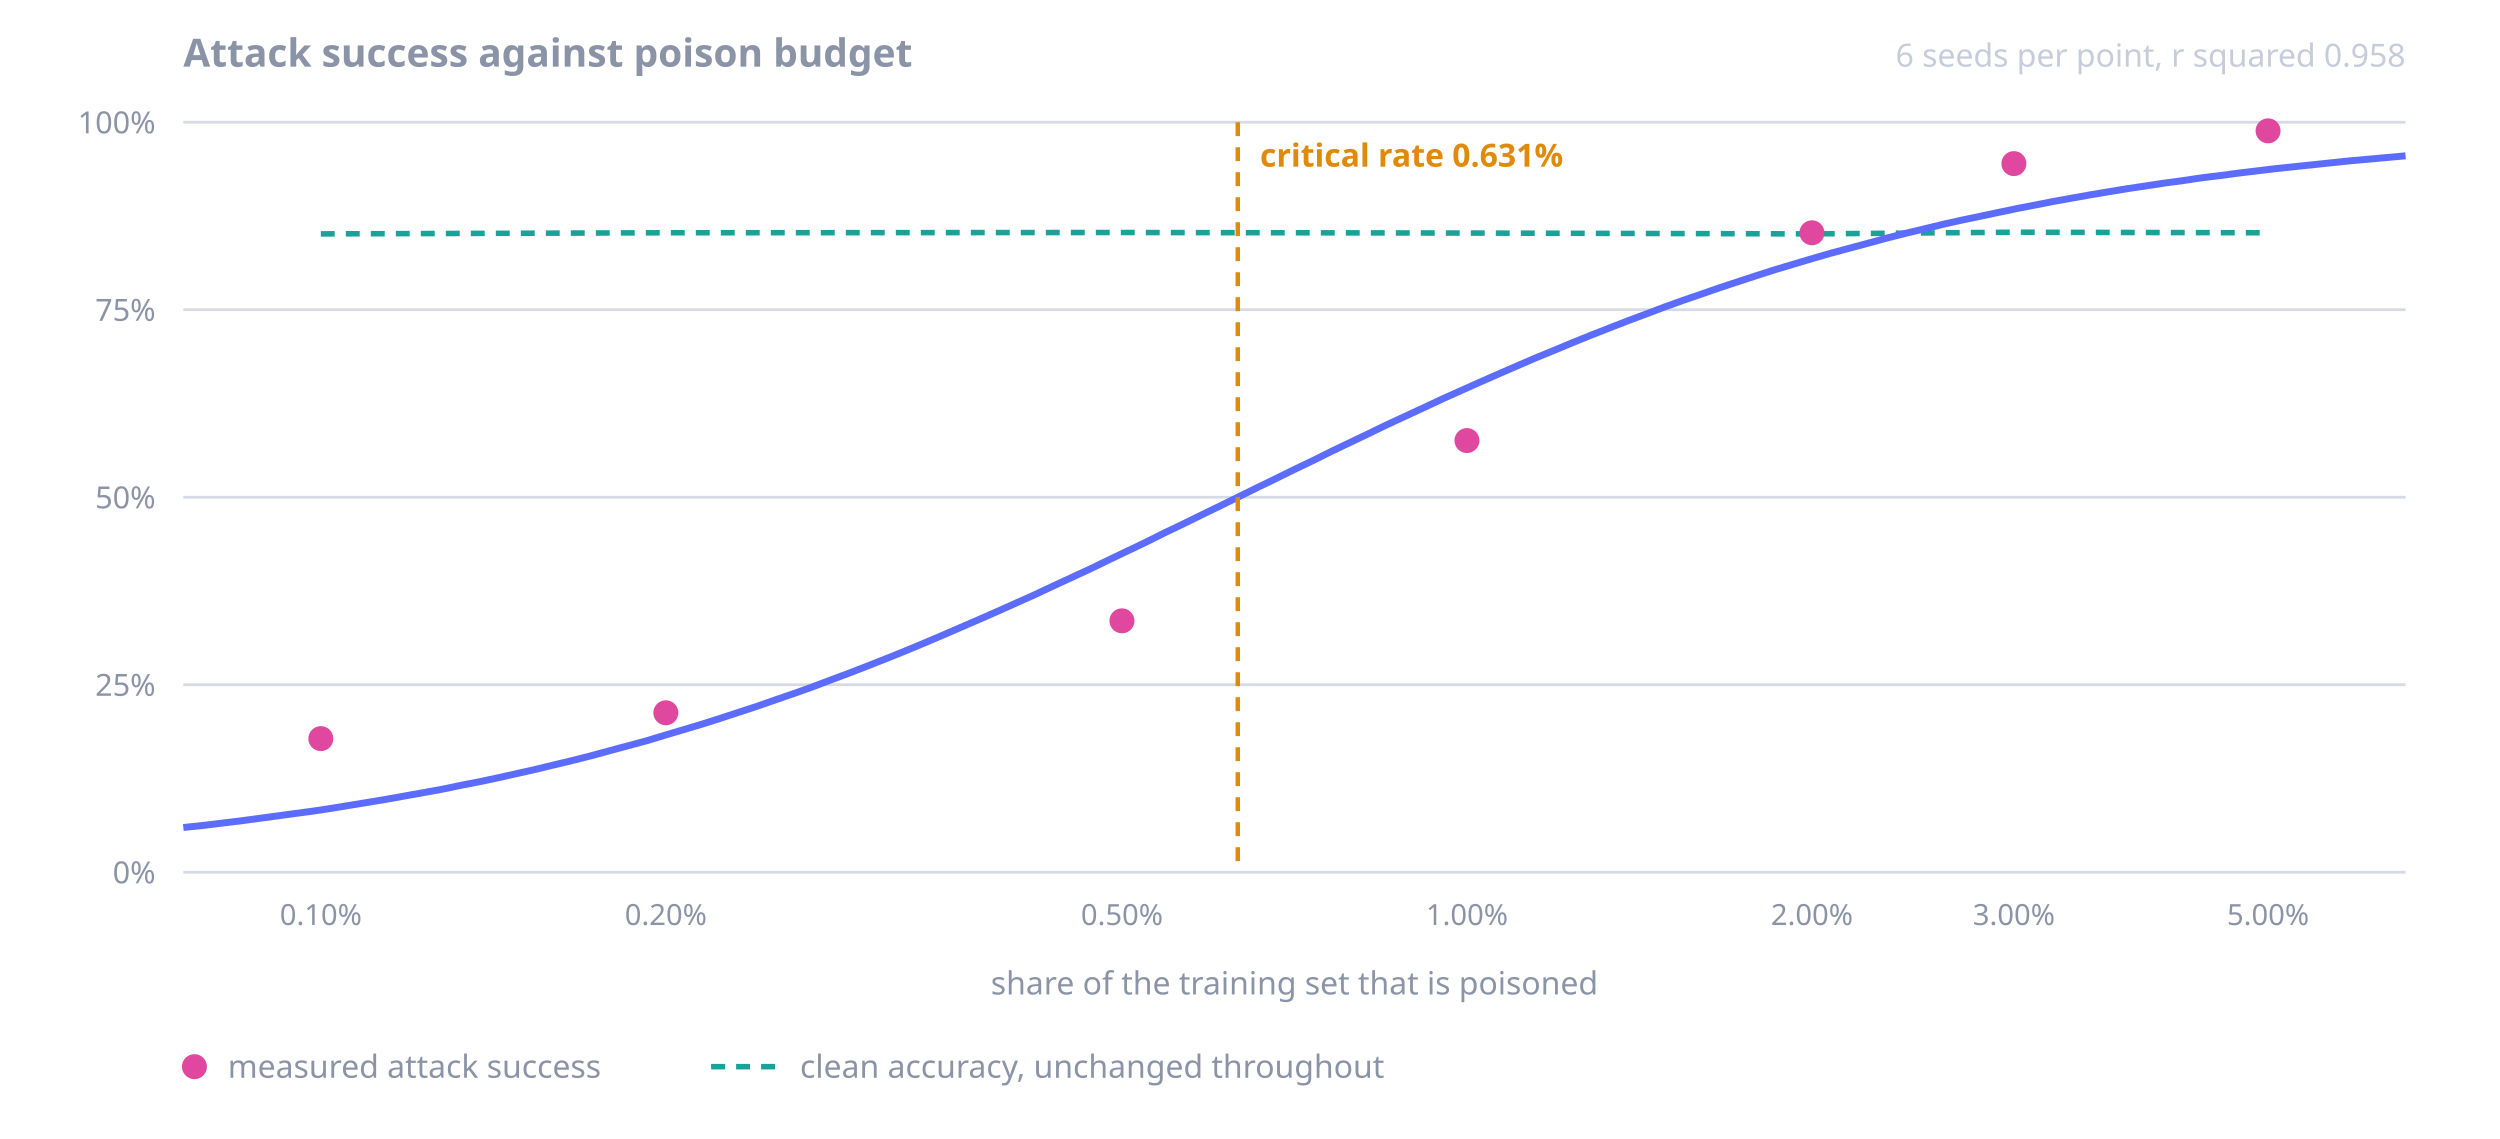
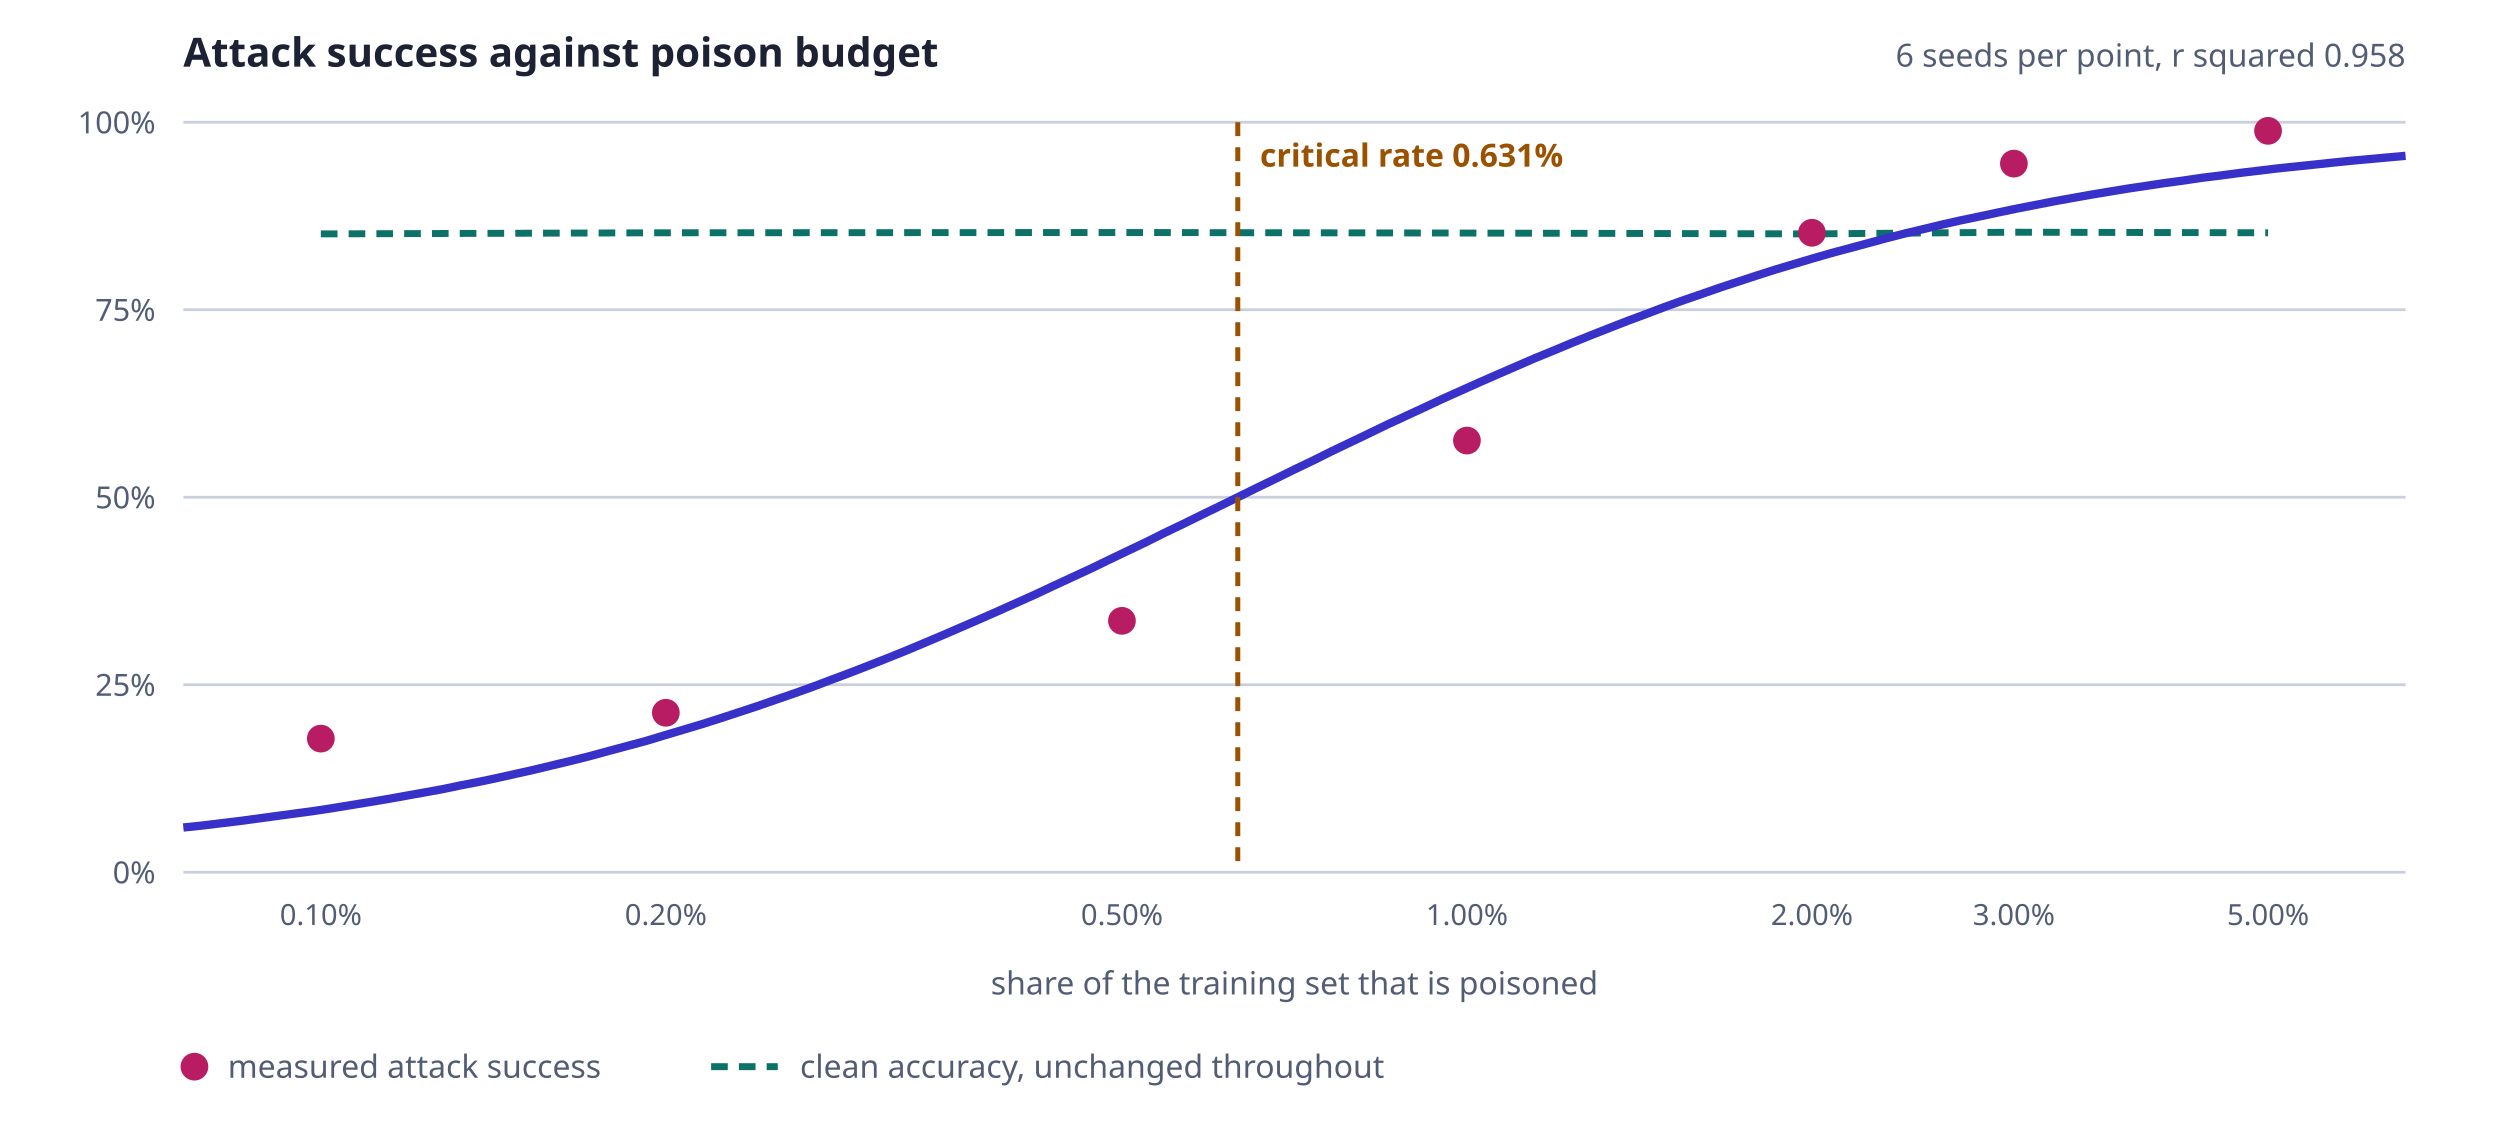
<svg xmlns="http://www.w3.org/2000/svg" viewBox="0 0 900 410" width="900" height="410" role="img">
-   <line x1="66.0" y1="314.0" x2="866.0" y2="314.0" stroke="#d5dae4" stroke-width="1" />
-   <text x="56.0" y="318.0" font-family="Segoe UI, system-ui, -apple-system, sans-serif" font-size="11" fill="#8b93a7" text-anchor="end" font-weight="400">0%</text>
-   <line x1="66.0" y1="246.5" x2="866.0" y2="246.5" stroke="#d5dae4" stroke-width="1" />
-   <text x="56.0" y="250.5" font-family="Segoe UI, system-ui, -apple-system, sans-serif" font-size="11" fill="#8b93a7" text-anchor="end" font-weight="400">25%</text>
-   <line x1="66.0" y1="179.0" x2="866.0" y2="179.0" stroke="#d5dae4" stroke-width="1" />
-   <text x="56.0" y="183.0" font-family="Segoe UI, system-ui, -apple-system, sans-serif" font-size="11" fill="#8b93a7" text-anchor="end" font-weight="400">50%</text>
-   <line x1="66.0" y1="111.5" x2="866.0" y2="111.5" stroke="#d5dae4" stroke-width="1" />
-   <text x="56.0" y="115.5" font-family="Segoe UI, system-ui, -apple-system, sans-serif" font-size="11" fill="#8b93a7" text-anchor="end" font-weight="400">75%</text>
-   <line x1="66.0" y1="44.0" x2="866.0" y2="44.0" stroke="#d5dae4" stroke-width="1" />
-   <text x="56.0" y="48.0" font-family="Segoe UI, system-ui, -apple-system, sans-serif" font-size="11" fill="#8b93a7" text-anchor="end" font-weight="400">100%</text>
-   <text x="115.5" y="333.0" font-family="Segoe UI, system-ui, -apple-system, sans-serif" font-size="10.5" fill="#8b93a7" text-anchor="middle" font-weight="400">0.10%</text>
-   <text x="239.7" y="333.0" font-family="Segoe UI, system-ui, -apple-system, sans-serif" font-size="10.5" fill="#8b93a7" text-anchor="middle" font-weight="400">0.20%</text>
-   <text x="403.9" y="333.0" font-family="Segoe UI, system-ui, -apple-system, sans-serif" font-size="10.5" fill="#8b93a7" text-anchor="middle" font-weight="400">0.50%</text>
-   <text x="528.1" y="333.0" font-family="Segoe UI, system-ui, -apple-system, sans-serif" font-size="10.5" fill="#8b93a7" text-anchor="middle" font-weight="400">1.00%</text>
-   <text x="652.3" y="333.0" font-family="Segoe UI, system-ui, -apple-system, sans-serif" font-size="10.5" fill="#8b93a7" text-anchor="middle" font-weight="400">2.00%</text>
-   <text x="725.0" y="333.0" font-family="Segoe UI, system-ui, -apple-system, sans-serif" font-size="10.5" fill="#8b93a7" text-anchor="middle" font-weight="400">3.00%</text>
-   <text x="816.5" y="333.0" font-family="Segoe UI, system-ui, -apple-system, sans-serif" font-size="10.5" fill="#8b93a7" text-anchor="middle" font-weight="400">5.00%</text>
-   <path d="M115.5,84.2 L239.7,83.8 L403.9,83.7 L528.1,83.9 L652.3,84.2 L725.0,83.6 L816.5,83.8" fill="none" stroke="#17a398" stroke-width="2" stroke-dasharray="5 4" />
-   <path d="M66.0,297.9 L72.7,297.2 L79.3,296.4 L86.0,295.6 L92.7,294.7 L99.3,293.8 L106.0,292.9 L112.7,292.0 L119.3,291.0 L126.0,289.9 L132.7,288.8 L139.3,287.7 L146.0,286.5 L152.7,285.3 L159.3,284.1 L166.0,282.7 L172.7,281.4 L179.3,280.0 L186.0,278.5 L192.7,277.0 L199.3,275.4 L206.0,273.8 L212.7,272.1 L219.3,270.3 L226.0,268.5 L232.7,266.7 L239.3,264.7 L246.0,262.7 L252.7,260.7 L259.3,258.6 L266.0,256.4 L272.7,254.2 L279.3,251.9 L286.0,249.6 L292.7,247.2 L299.3,244.7 L306.0,242.2 L312.7,239.6 L319.3,237.0 L326.0,234.3 L332.7,231.5 L339.3,228.7 L346.0,225.8 L352.7,222.9 L359.3,220.0 L366.0,217.0 L372.7,214.0 L379.3,210.9 L386.0,207.8 L392.7,204.7 L399.3,201.5 L406.0,198.3 L412.7,195.1 L419.3,191.8 L426.0,188.6 L432.7,185.3 L439.3,182.1 L446.0,178.8 L452.7,175.5 L459.3,172.3 L466.0,169.0 L472.7,165.8 L479.3,162.5 L486.0,159.3 L492.7,156.1 L499.3,152.9 L506.0,149.8 L512.7,146.7 L519.3,143.6 L526.0,140.6 L532.7,137.6 L539.3,134.7 L546.0,131.8 L552.7,128.9 L559.3,126.2 L566.0,123.4 L572.7,120.7 L579.3,118.1 L586.0,115.5 L592.7,113.0 L599.3,110.5 L606.0,108.1 L612.7,105.8 L619.3,103.5 L626.0,101.3 L632.7,99.1 L639.3,97.0 L646.0,95.0 L652.7,93.0 L659.3,91.1 L666.0,89.3 L672.7,87.5 L679.3,85.7 L686.0,84.0 L692.7,82.4 L699.3,80.8 L706.0,79.3 L712.7,77.9 L719.3,76.5 L726.0,75.1 L732.7,73.8 L739.3,72.5 L746.0,71.3 L752.7,70.1 L759.3,69.0 L766.0,67.9 L772.7,66.9 L779.3,65.9 L786.0,65.0 L792.7,64.0 L799.3,63.2 L806.0,62.3 L812.7,61.5 L819.3,60.7 L826.0,60.0 L832.7,59.3 L839.3,58.6 L846.0,57.9 L852.7,57.3 L859.3,56.7 L866.0,56.1" fill="none" stroke="#5b6cff" stroke-width="2.5" />
-   <line x1="445.6" y1="44.0" x2="445.6" y2="314.0" stroke="#e08a0c" stroke-width="1.6" stroke-dasharray="5 4" />
-   <text x="453.6" y="60.0" font-family="Segoe UI, system-ui, -apple-system, sans-serif" font-size="11.5" fill="#e08a0c" text-anchor="start" font-weight="600">critical rate 0.631%</text>
-   <line x1="115.5" y1="267.8" x2="115.5" y2="263.9" stroke="#e0479e" stroke-width="2" />
-   <circle cx="115.5" cy="265.9" r="4.5" fill="#e0479e" />
-   <line x1="239.7" y1="258.8" x2="239.7" y2="254.4" stroke="#e0479e" stroke-width="2" />
-   <circle cx="239.7" cy="256.6" r="4.5" fill="#e0479e" />
-   <line x1="403.9" y1="227.4" x2="403.9" y2="219.7" stroke="#e0479e" stroke-width="2" />
-   <circle cx="403.9" cy="223.5" r="4.5" fill="#e0479e" />
-   <line x1="528.1" y1="162.0" x2="528.1" y2="155.2" stroke="#e0479e" stroke-width="2" />
-   <circle cx="528.1" cy="158.6" r="4.5" fill="#e0479e" />
-   <line x1="652.3" y1="86.1" x2="652.3" y2="81.5" stroke="#e0479e" stroke-width="2" />
-   <circle cx="652.3" cy="83.8" r="4.5" fill="#e0479e" />
-   <line x1="725.0" y1="60.8" x2="725.0" y2="57.1" stroke="#e0479e" stroke-width="2" />
-   <circle cx="725.0" cy="58.9" r="4.5" fill="#e0479e" />
-   <line x1="816.5" y1="47.7" x2="816.5" y2="46.4" stroke="#e0479e" stroke-width="2" />
-   <circle cx="816.5" cy="47.1" r="4.5" fill="#e0479e" />
-   <text x="66.0" y="24.0" font-family="Segoe UI, system-ui, -apple-system, sans-serif" font-size="14" fill="#8b93a7" text-anchor="start" font-weight="700">Attack success against poison budget</text>
-   <text x="866.0" y="24.0" font-family="Segoe UI, system-ui, -apple-system, sans-serif" font-size="11.5" fill="#c6ccd8" text-anchor="end" font-weight="400">6 seeds per point, r squared 0.958</text>
-   <text x="466.0" y="358.0" font-family="Segoe UI, system-ui, -apple-system, sans-serif" font-size="11.5" fill="#8b93a7" text-anchor="middle" font-weight="400">share of the training set that is poisoned</text>
-   <circle cx="70.0" cy="384.0" r="4.5" fill="#e0479e" />
-   <text x="82.0" y="388.0" font-family="Segoe UI, system-ui, -apple-system, sans-serif" font-size="11.5" fill="#8b93a7" text-anchor="start" font-weight="400">measured attack success</text>
-   <line x1="256.0" y1="384.0" x2="280.0" y2="384.0" stroke="#17a398" stroke-width="2" stroke-dasharray="5 4" />
-   <text x="288.0" y="388.0" font-family="Segoe UI, system-ui, -apple-system, sans-serif" font-size="11.5" fill="#8b93a7" text-anchor="start" font-weight="400">clean accuracy, unchanged throughout</text>
+   <line x1="66.0" y1="314.0" x2="866.0" y2="314.0" stroke="#c9cfdd" stroke-width="1" />
+   <text x="56.0" y="318.0" font-family="Segoe UI, system-ui, -apple-system, sans-serif" font-size="11" fill="#525d75" text-anchor="end" font-weight="400">0%</text>
+   <line x1="66.0" y1="246.5" x2="866.0" y2="246.5" stroke="#c9cfdd" stroke-width="1" />
+   <text x="56.0" y="250.5" font-family="Segoe UI, system-ui, -apple-system, sans-serif" font-size="11" fill="#525d75" text-anchor="end" font-weight="400">25%</text>
+   <line x1="66.0" y1="179.0" x2="866.0" y2="179.0" stroke="#c9cfdd" stroke-width="1" />
+   <text x="56.0" y="183.0" font-family="Segoe UI, system-ui, -apple-system, sans-serif" font-size="11" fill="#525d75" text-anchor="end" font-weight="400">50%</text>
+   <line x1="66.0" y1="111.5" x2="866.0" y2="111.5" stroke="#c9cfdd" stroke-width="1" />
+   <text x="56.0" y="115.5" font-family="Segoe UI, system-ui, -apple-system, sans-serif" font-size="11" fill="#525d75" text-anchor="end" font-weight="400">75%</text>
+   <line x1="66.0" y1="44.0" x2="866.0" y2="44.0" stroke="#c9cfdd" stroke-width="1" />
+   <text x="56.0" y="48.0" font-family="Segoe UI, system-ui, -apple-system, sans-serif" font-size="11" fill="#525d75" text-anchor="end" font-weight="400">100%</text>
+   <text x="115.5" y="333.0" font-family="Segoe UI, system-ui, -apple-system, sans-serif" font-size="10.5" fill="#525d75" text-anchor="middle" font-weight="400">0.10%</text>
+   <text x="239.7" y="333.0" font-family="Segoe UI, system-ui, -apple-system, sans-serif" font-size="10.5" fill="#525d75" text-anchor="middle" font-weight="400">0.20%</text>
+   <text x="403.9" y="333.0" font-family="Segoe UI, system-ui, -apple-system, sans-serif" font-size="10.5" fill="#525d75" text-anchor="middle" font-weight="400">0.50%</text>
+   <text x="528.1" y="333.0" font-family="Segoe UI, system-ui, -apple-system, sans-serif" font-size="10.5" fill="#525d75" text-anchor="middle" font-weight="400">1.00%</text>
+   <text x="652.3" y="333.0" font-family="Segoe UI, system-ui, -apple-system, sans-serif" font-size="10.5" fill="#525d75" text-anchor="middle" font-weight="400">2.00%</text>
+   <text x="725.0" y="333.0" font-family="Segoe UI, system-ui, -apple-system, sans-serif" font-size="10.5" fill="#525d75" text-anchor="middle" font-weight="400">3.00%</text>
+   <text x="816.5" y="333.0" font-family="Segoe UI, system-ui, -apple-system, sans-serif" font-size="10.5" fill="#525d75" text-anchor="middle" font-weight="400">5.00%</text>
+   <path d="M115.5,84.2 L239.7,83.8 L403.9,83.7 L528.1,83.9 L652.3,84.2 L725.0,83.6 L816.5,83.8" fill="none" stroke="#0c7268" stroke-width="2.5" stroke-dasharray="6 4" />
+   <path d="M66.0,297.9 L72.7,297.2 L79.3,296.4 L86.0,295.6 L92.7,294.7 L99.3,293.8 L106.0,292.9 L112.7,292.0 L119.3,291.0 L126.0,289.9 L132.7,288.8 L139.3,287.7 L146.0,286.5 L152.7,285.3 L159.3,284.1 L166.0,282.7 L172.7,281.4 L179.3,280.0 L186.0,278.5 L192.7,277.0 L199.3,275.4 L206.0,273.8 L212.7,272.1 L219.3,270.3 L226.0,268.5 L232.7,266.7 L239.3,264.7 L246.0,262.7 L252.7,260.7 L259.3,258.6 L266.0,256.4 L272.7,254.2 L279.3,251.9 L286.0,249.6 L292.7,247.2 L299.3,244.7 L306.0,242.2 L312.7,239.6 L319.3,237.0 L326.0,234.3 L332.7,231.5 L339.3,228.7 L346.0,225.8 L352.7,222.9 L359.3,220.0 L366.0,217.0 L372.7,214.0 L379.3,210.9 L386.0,207.8 L392.7,204.7 L399.3,201.5 L406.0,198.3 L412.7,195.1 L419.3,191.8 L426.0,188.6 L432.7,185.3 L439.3,182.1 L446.0,178.8 L452.7,175.5 L459.3,172.3 L466.0,169.0 L472.7,165.8 L479.3,162.5 L486.0,159.3 L492.7,156.1 L499.3,152.9 L506.0,149.8 L512.7,146.7 L519.3,143.6 L526.0,140.6 L532.7,137.6 L539.3,134.7 L546.0,131.8 L552.7,128.9 L559.3,126.2 L566.0,123.4 L572.7,120.7 L579.3,118.1 L586.0,115.5 L592.7,113.0 L599.3,110.5 L606.0,108.1 L612.7,105.8 L619.3,103.5 L626.0,101.3 L632.7,99.1 L639.3,97.0 L646.0,95.0 L652.7,93.0 L659.3,91.1 L666.0,89.3 L672.7,87.5 L679.3,85.7 L686.0,84.0 L692.7,82.4 L699.3,80.8 L706.0,79.3 L712.7,77.9 L719.3,76.5 L726.0,75.1 L732.7,73.8 L739.3,72.5 L746.0,71.3 L752.7,70.1 L759.3,69.0 L766.0,67.9 L772.7,66.9 L779.3,65.9 L786.0,65.0 L792.7,64.0 L799.3,63.2 L806.0,62.3 L812.7,61.5 L819.3,60.7 L826.0,60.0 L832.7,59.3 L839.3,58.6 L846.0,57.9 L852.7,57.3 L859.3,56.7 L866.0,56.1" fill="none" stroke="#3730c9" stroke-width="3" />
+   <line x1="445.6" y1="44.0" x2="445.6" y2="314.0" stroke="#9a5200" stroke-width="1.8" stroke-dasharray="5 4" />
+   <text x="453.6" y="60.0" font-family="Segoe UI, system-ui, -apple-system, sans-serif" font-size="11.5" fill="#9a5200" text-anchor="start" font-weight="700">critical rate 0.631%</text>
+   <line x1="115.5" y1="267.8" x2="115.5" y2="263.9" stroke="#b81d63" stroke-width="2.5" />
+   <circle cx="115.5" cy="265.9" r="5" fill="#b81d63" />
+   <line x1="239.7" y1="258.8" x2="239.7" y2="254.4" stroke="#b81d63" stroke-width="2.5" />
+   <circle cx="239.7" cy="256.6" r="5" fill="#b81d63" />
+   <line x1="403.9" y1="227.4" x2="403.9" y2="219.7" stroke="#b81d63" stroke-width="2.5" />
+   <circle cx="403.9" cy="223.5" r="5" fill="#b81d63" />
+   <line x1="528.1" y1="162.0" x2="528.1" y2="155.2" stroke="#b81d63" stroke-width="2.5" />
+   <circle cx="528.1" cy="158.6" r="5" fill="#b81d63" />
+   <line x1="652.3" y1="86.1" x2="652.3" y2="81.5" stroke="#b81d63" stroke-width="2.5" />
+   <circle cx="652.3" cy="83.8" r="5" fill="#b81d63" />
+   <line x1="725.0" y1="60.8" x2="725.0" y2="57.1" stroke="#b81d63" stroke-width="2.5" />
+   <circle cx="725.0" cy="58.9" r="5" fill="#b81d63" />
+   <line x1="816.5" y1="47.7" x2="816.5" y2="46.4" stroke="#b81d63" stroke-width="2.5" />
+   <circle cx="816.5" cy="47.1" r="5" fill="#b81d63" />
+   <text x="66.0" y="24.0" font-family="Segoe UI, system-ui, -apple-system, sans-serif" font-size="14.5" fill="#1c2233" text-anchor="start" font-weight="700">Attack success against poison budget</text>
+   <text x="866.0" y="24.0" font-family="Segoe UI, system-ui, -apple-system, sans-serif" font-size="11.5" fill="#525d75" text-anchor="end" font-weight="400">6 seeds per point, r squared 0.958</text>
+   <text x="466.0" y="358.0" font-family="Segoe UI, system-ui, -apple-system, sans-serif" font-size="11.5" fill="#525d75" text-anchor="middle" font-weight="400">share of the training set that is poisoned</text>
+   <circle cx="70.0" cy="384.0" r="5" fill="#b81d63" />
+   <text x="82.0" y="388.0" font-family="Segoe UI, system-ui, -apple-system, sans-serif" font-size="11.5" fill="#525d75" text-anchor="start" font-weight="400">measured attack success</text>
+   <line x1="256.0" y1="384.0" x2="280.0" y2="384.0" stroke="#0c7268" stroke-width="2.5" stroke-dasharray="6 4" />
+   <text x="288.0" y="388.0" font-family="Segoe UI, system-ui, -apple-system, sans-serif" font-size="11.5" fill="#525d75" text-anchor="start" font-weight="400">clean accuracy, unchanged throughout</text>
</svg>
